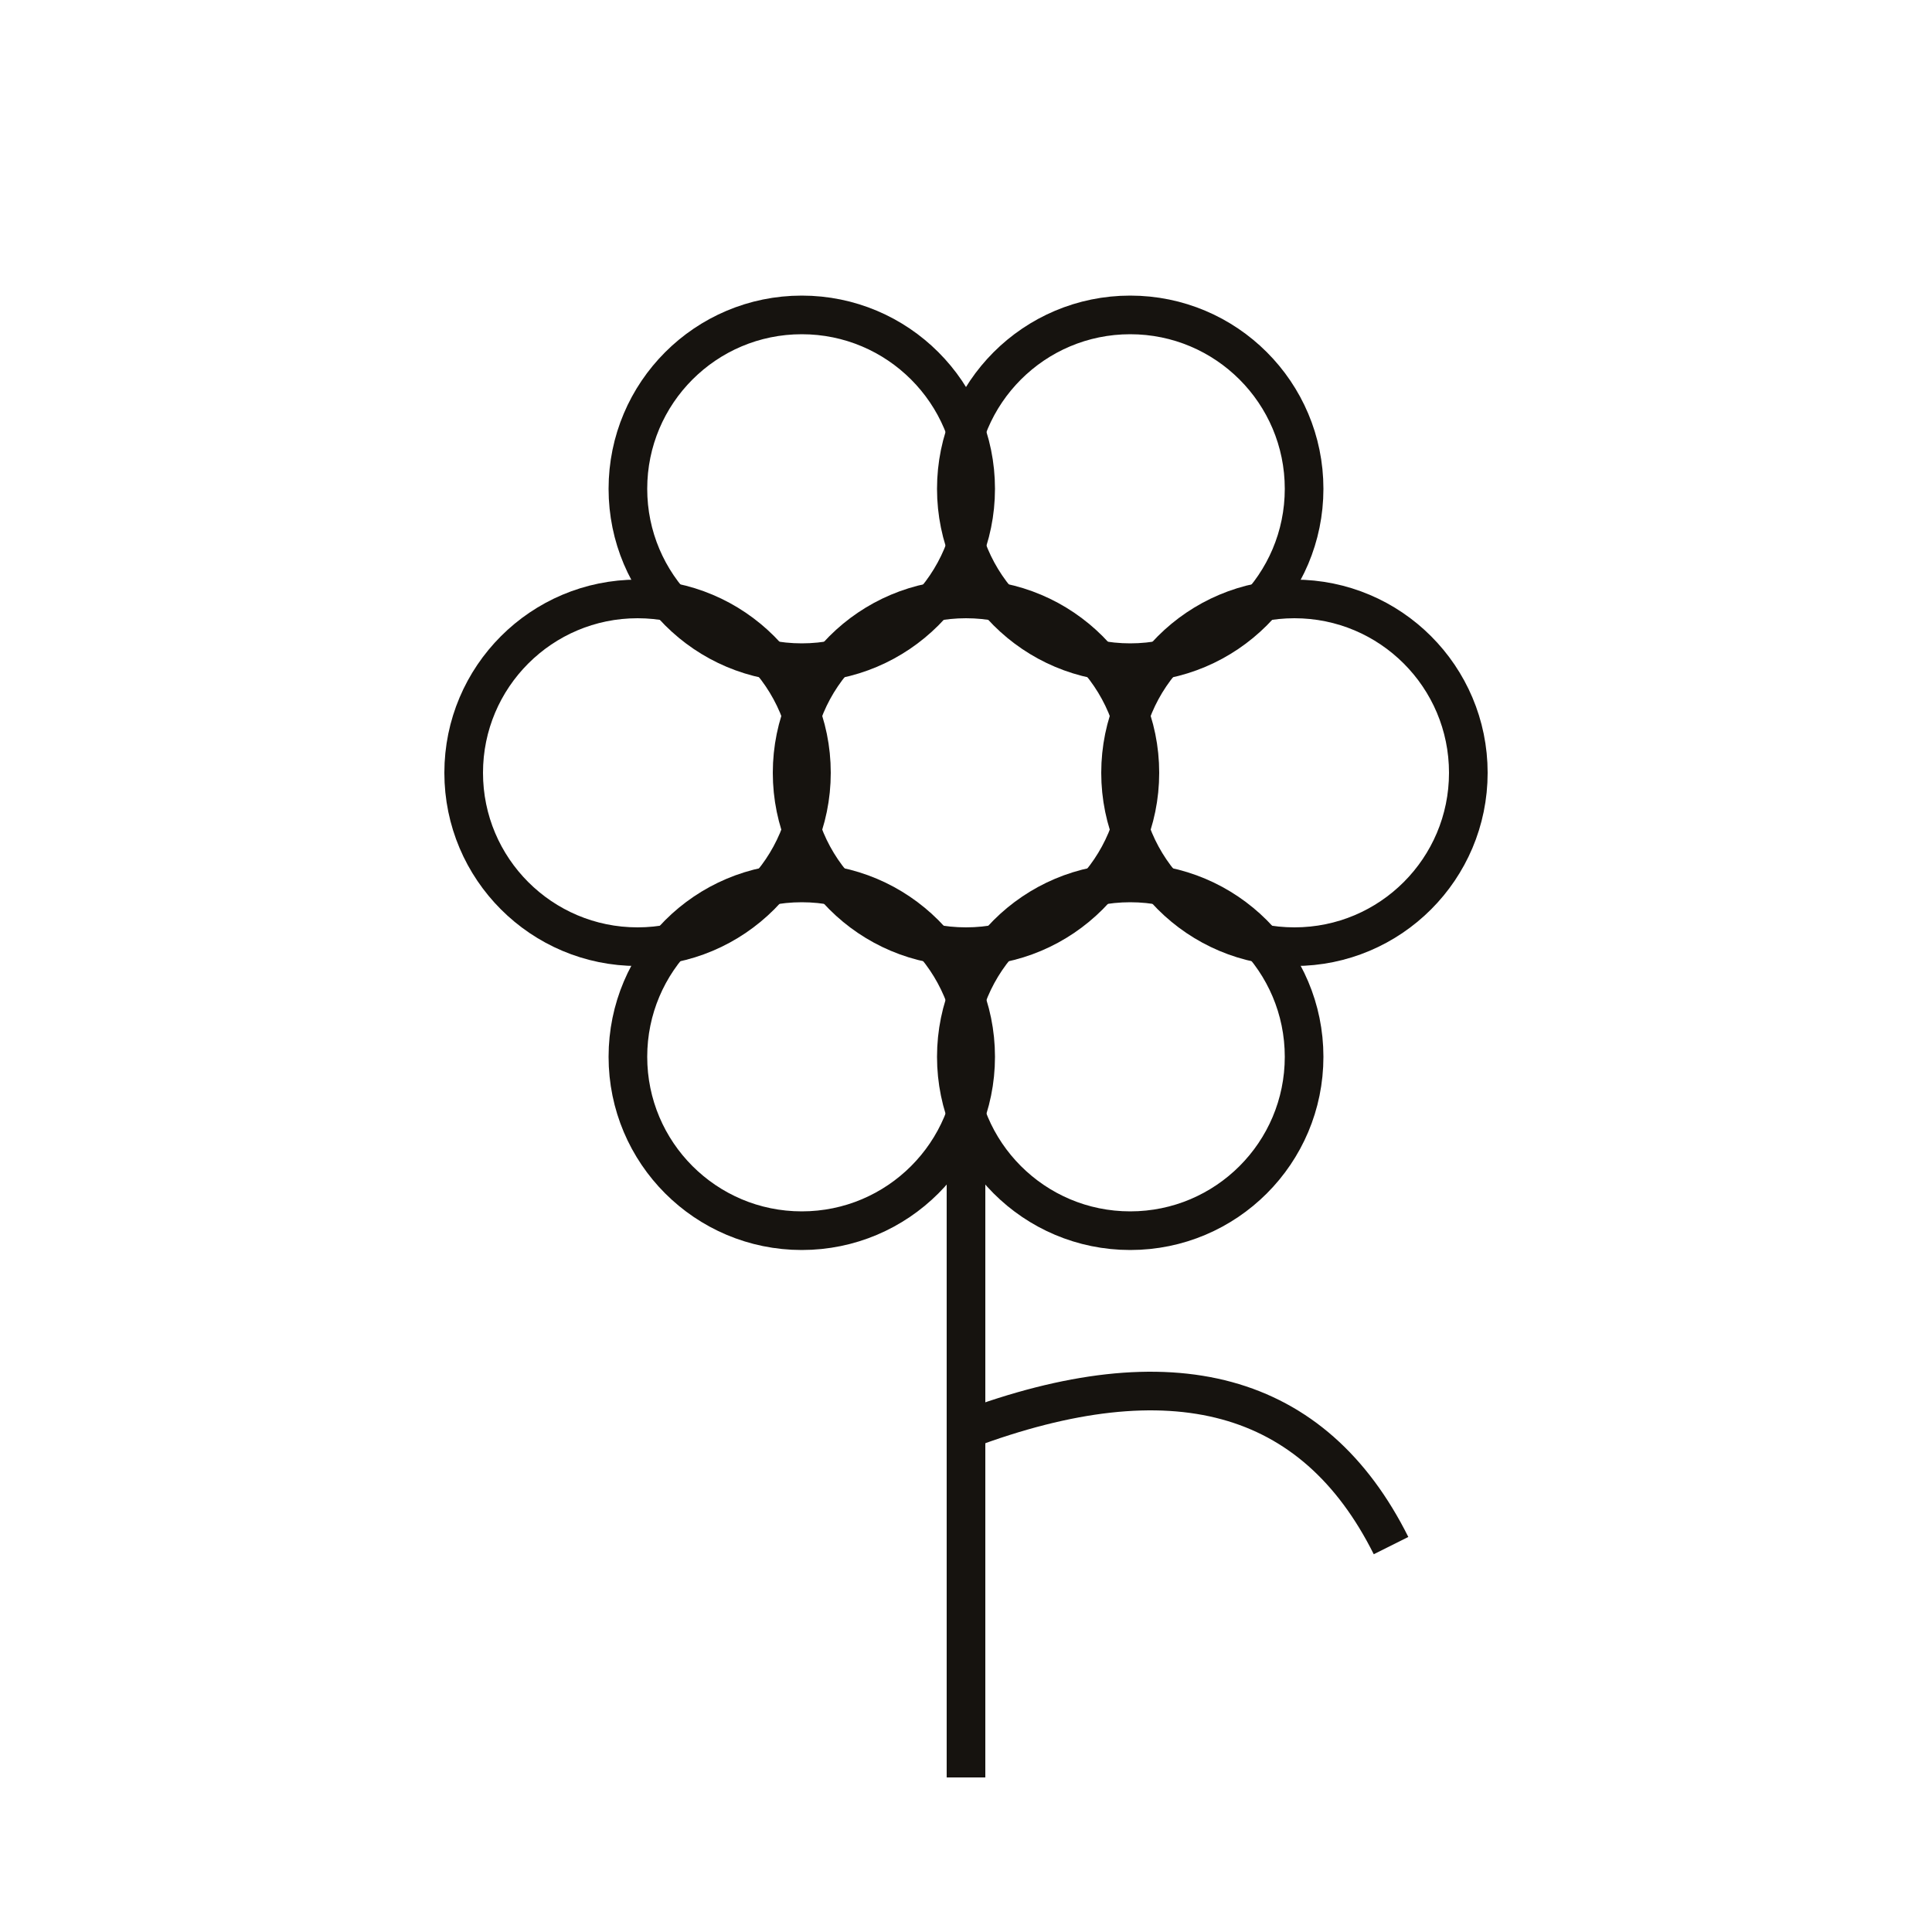
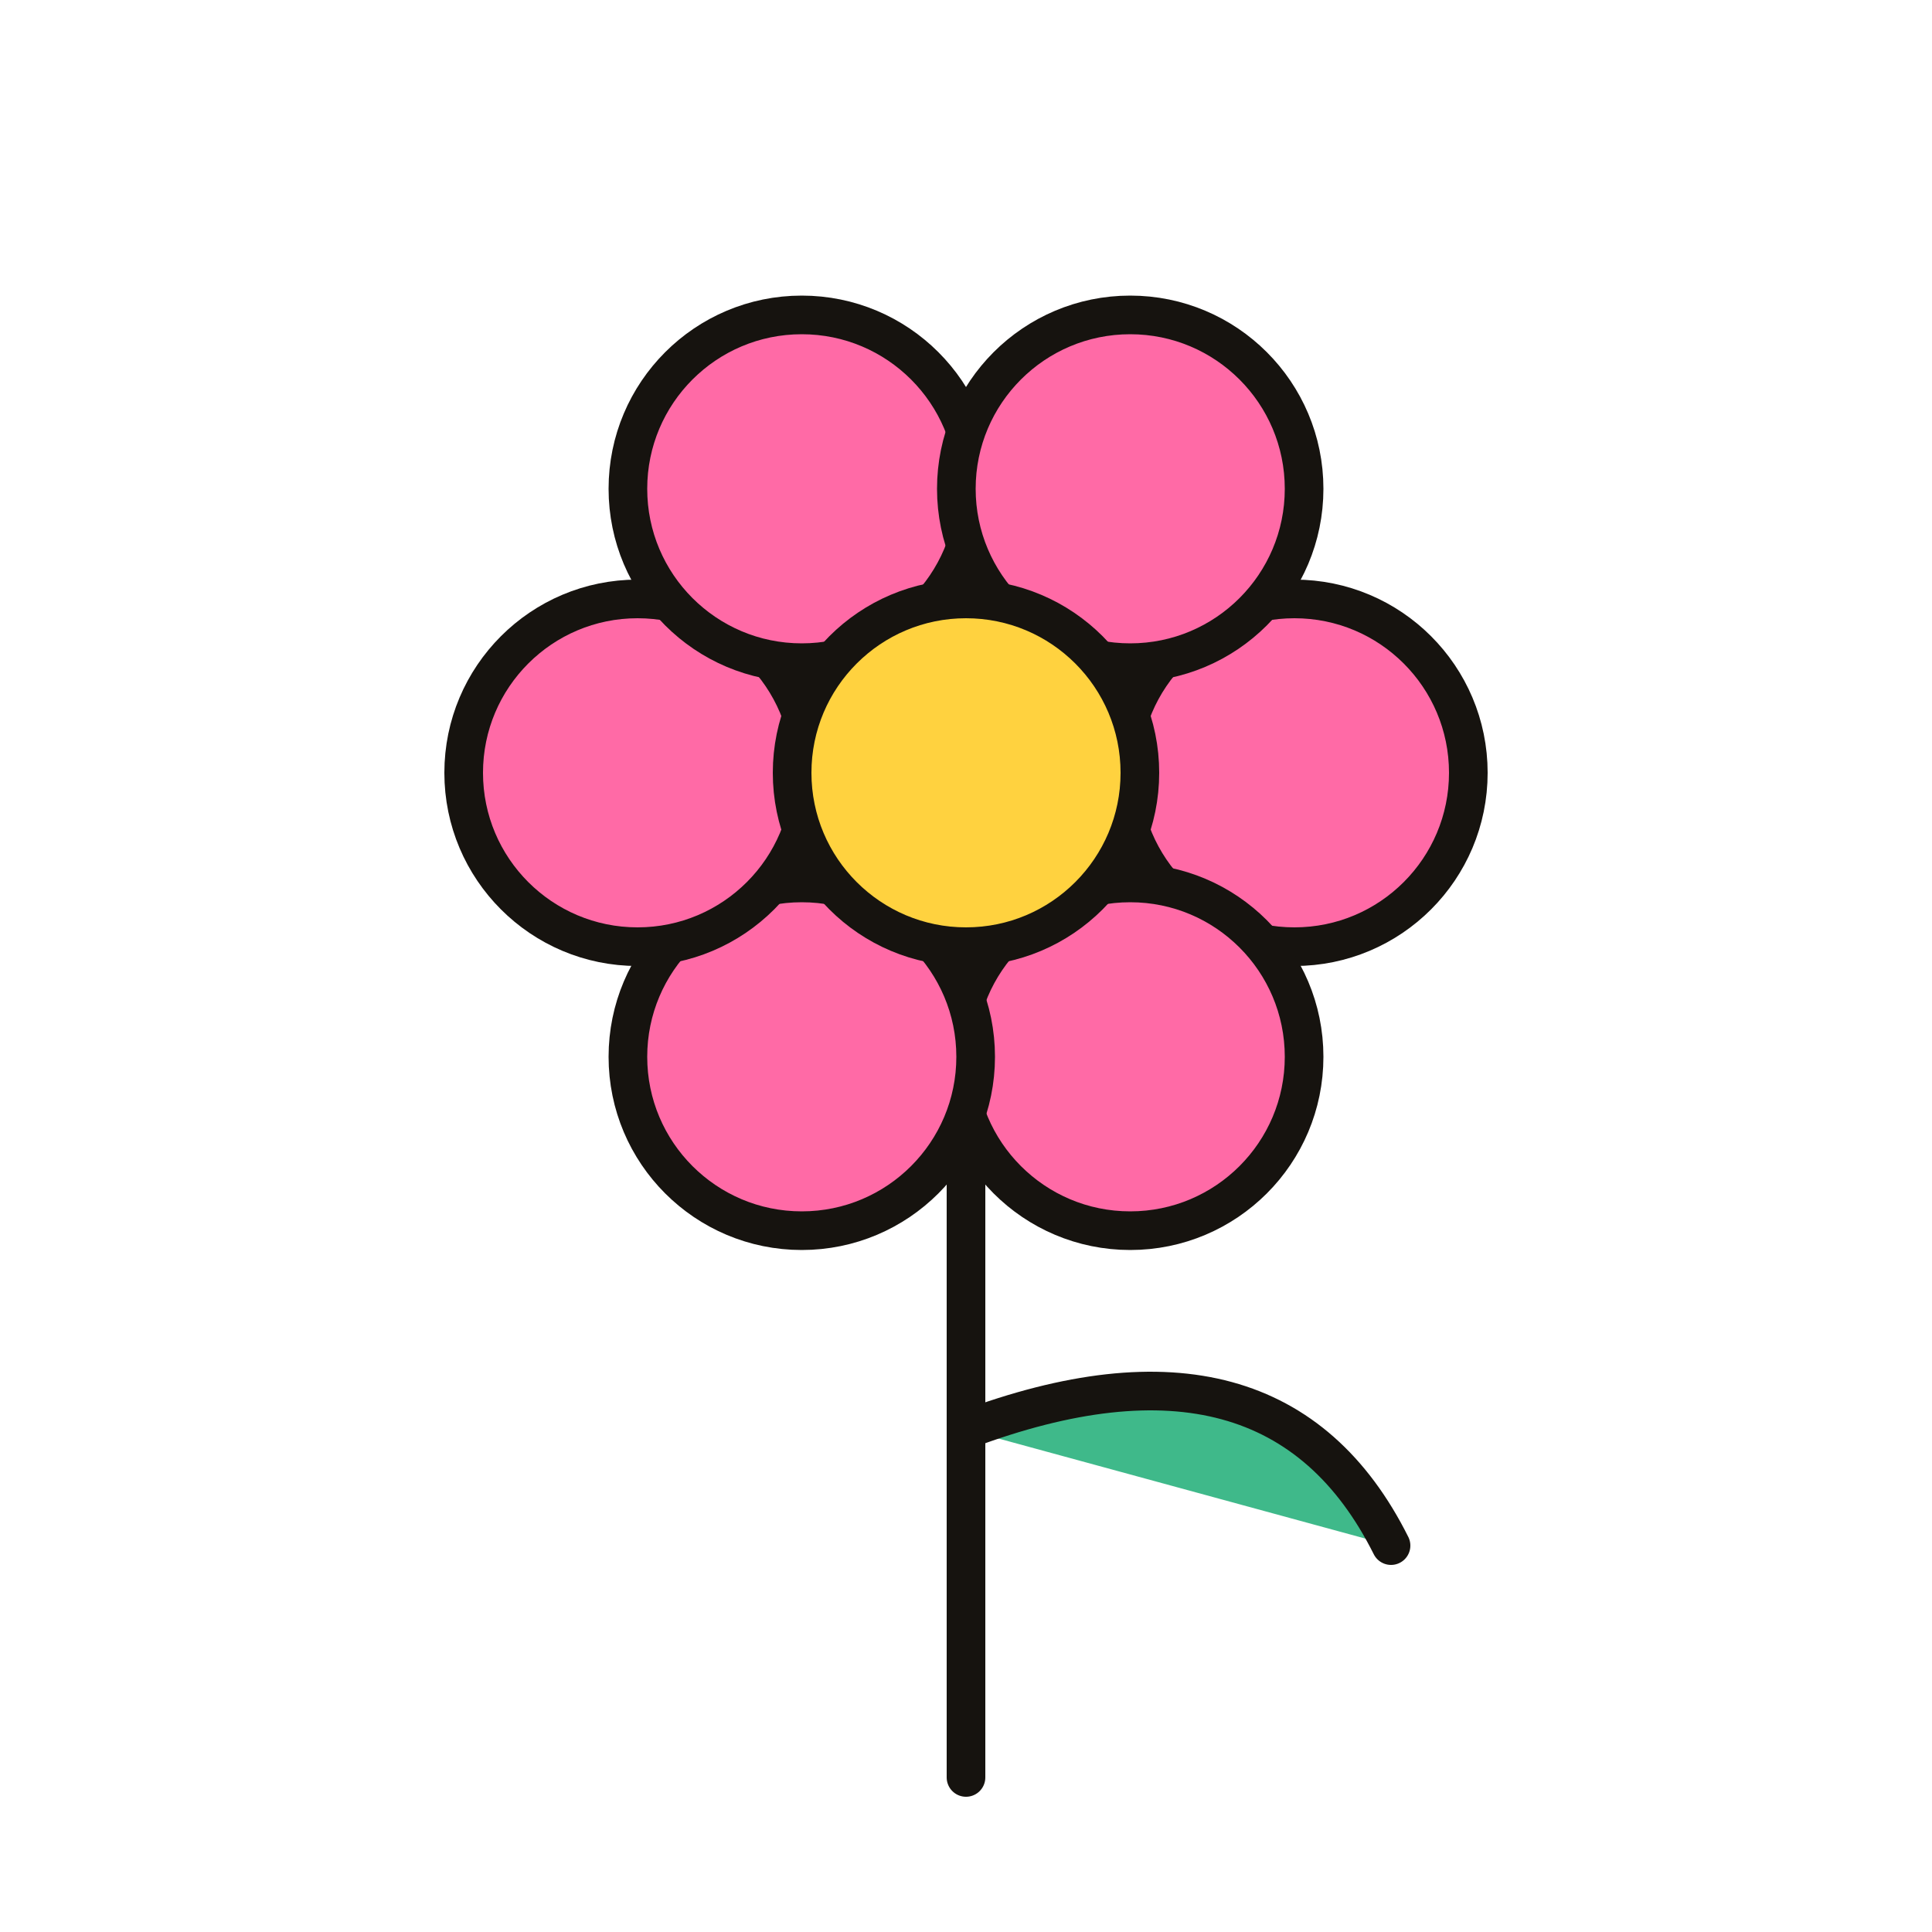
<svg xmlns="http://www.w3.org/2000/svg" viewBox="0 0 100 100">
-   <path d="M 41.0 40.0 a 9.0 9.0 0 1 0 18.0 0 a 9.0 9.0 0 1 0 -18.0 0 Z" fill="none" stroke="#16130f" stroke-width="2" />
-   <path d="M 58.0 40.0 a 9.0 9.0 0 1 0 18.0 0 a 9.0 9.0 0 1 0 -18.0 0 Z" fill="none" stroke="#16130f" stroke-width="2" />
-   <path d="M 49.5 54.7 a 9.0 9.0 0 1 0 18.0 0 a 9.0 9.0 0 1 0 -18.0 0 Z" fill="none" stroke="#16130f" stroke-width="2" />
-   <path d="M 32.5 54.7 a 9.0 9.0 0 1 0 18.0 0 a 9.0 9.0 0 1 0 -18.0 0 Z" fill="none" stroke="#16130f" stroke-width="2" />
-   <path d="M 24.0 40.0 a 9.0 9.0 0 1 0 18.0 0 a 9.0 9.0 0 1 0 -18.0 0 Z" fill="none" stroke="#16130f" stroke-width="2" />
-   <path d="M 32.5 25.3 a 9.0 9.0 0 1 0 18.0 0 a 9.0 9.0 0 1 0 -18.0 0 Z" fill="none" stroke="#16130f" stroke-width="2" />
-   <path d="M 49.5 25.3 a 9.0 9.0 0 1 0 18.0 0 a 9.0 9.0 0 1 0 -18.0 0 Z" fill="none" stroke="#16130f" stroke-width="2" />
-   <path d="M 50.0 52.0 L 50.0 92.0" fill="none" stroke="#16130f" stroke-width="2" />
-   <path d="M 50 74 Q 66 68 72 80" fill="none" stroke="#16130f" stroke-width="2" />
+   <path d="M 50.0 52.0 L 50.0 92.0" fill="none" stroke="#16130f" stroke-width="2" stroke-linejoin="round" stroke-linecap="round" />
+   <path d="M 50 74 Q 66 68 72 80" fill="#3fb98a" stroke="#16130f" stroke-width="2" stroke-linejoin="round" stroke-linecap="round" />
+   <path d="M 58.0 40.0 a 9.0 9.0 0 1 0 18.0 0 a 9.0 9.0 0 1 0 -18.0 0 Z" fill="#ff6aa6" stroke="#16130f" stroke-width="2" stroke-linejoin="round" stroke-linecap="round" />
+   <path d="M 49.5 54.7 a 9.0 9.0 0 1 0 18.0 0 a 9.0 9.0 0 1 0 -18.0 0 Z" fill="#ff6aa6" stroke="#16130f" stroke-width="2" stroke-linejoin="round" stroke-linecap="round" />
+   <path d="M 32.5 54.7 a 9.0 9.0 0 1 0 18.0 0 a 9.0 9.0 0 1 0 -18.0 0 Z" fill="#ff6aa6" stroke="#16130f" stroke-width="2" stroke-linejoin="round" stroke-linecap="round" />
+   <path d="M 24.0 40.0 a 9.0 9.0 0 1 0 18.0 0 a 9.0 9.0 0 1 0 -18.0 0 Z" fill="#ff6aa6" stroke="#16130f" stroke-width="2" stroke-linejoin="round" stroke-linecap="round" />
+   <path d="M 32.5 25.3 a 9.0 9.0 0 1 0 18.0 0 a 9.0 9.0 0 1 0 -18.0 0 Z" fill="#ff6aa6" stroke="#16130f" stroke-width="2" stroke-linejoin="round" stroke-linecap="round" />
+   <path d="M 49.5 25.3 a 9.0 9.0 0 1 0 18.0 0 a 9.0 9.0 0 1 0 -18.0 0 Z" fill="#ff6aa6" stroke="#16130f" stroke-width="2" stroke-linejoin="round" stroke-linecap="round" />
+   <path d="M 41.0 40.0 a 9.0 9.0 0 1 0 18.0 0 a 9.0 9.0 0 1 0 -18.0 0 Z" fill="#ffd23f" stroke="#16130f" stroke-width="2" stroke-linejoin="round" stroke-linecap="round" />
</svg>
